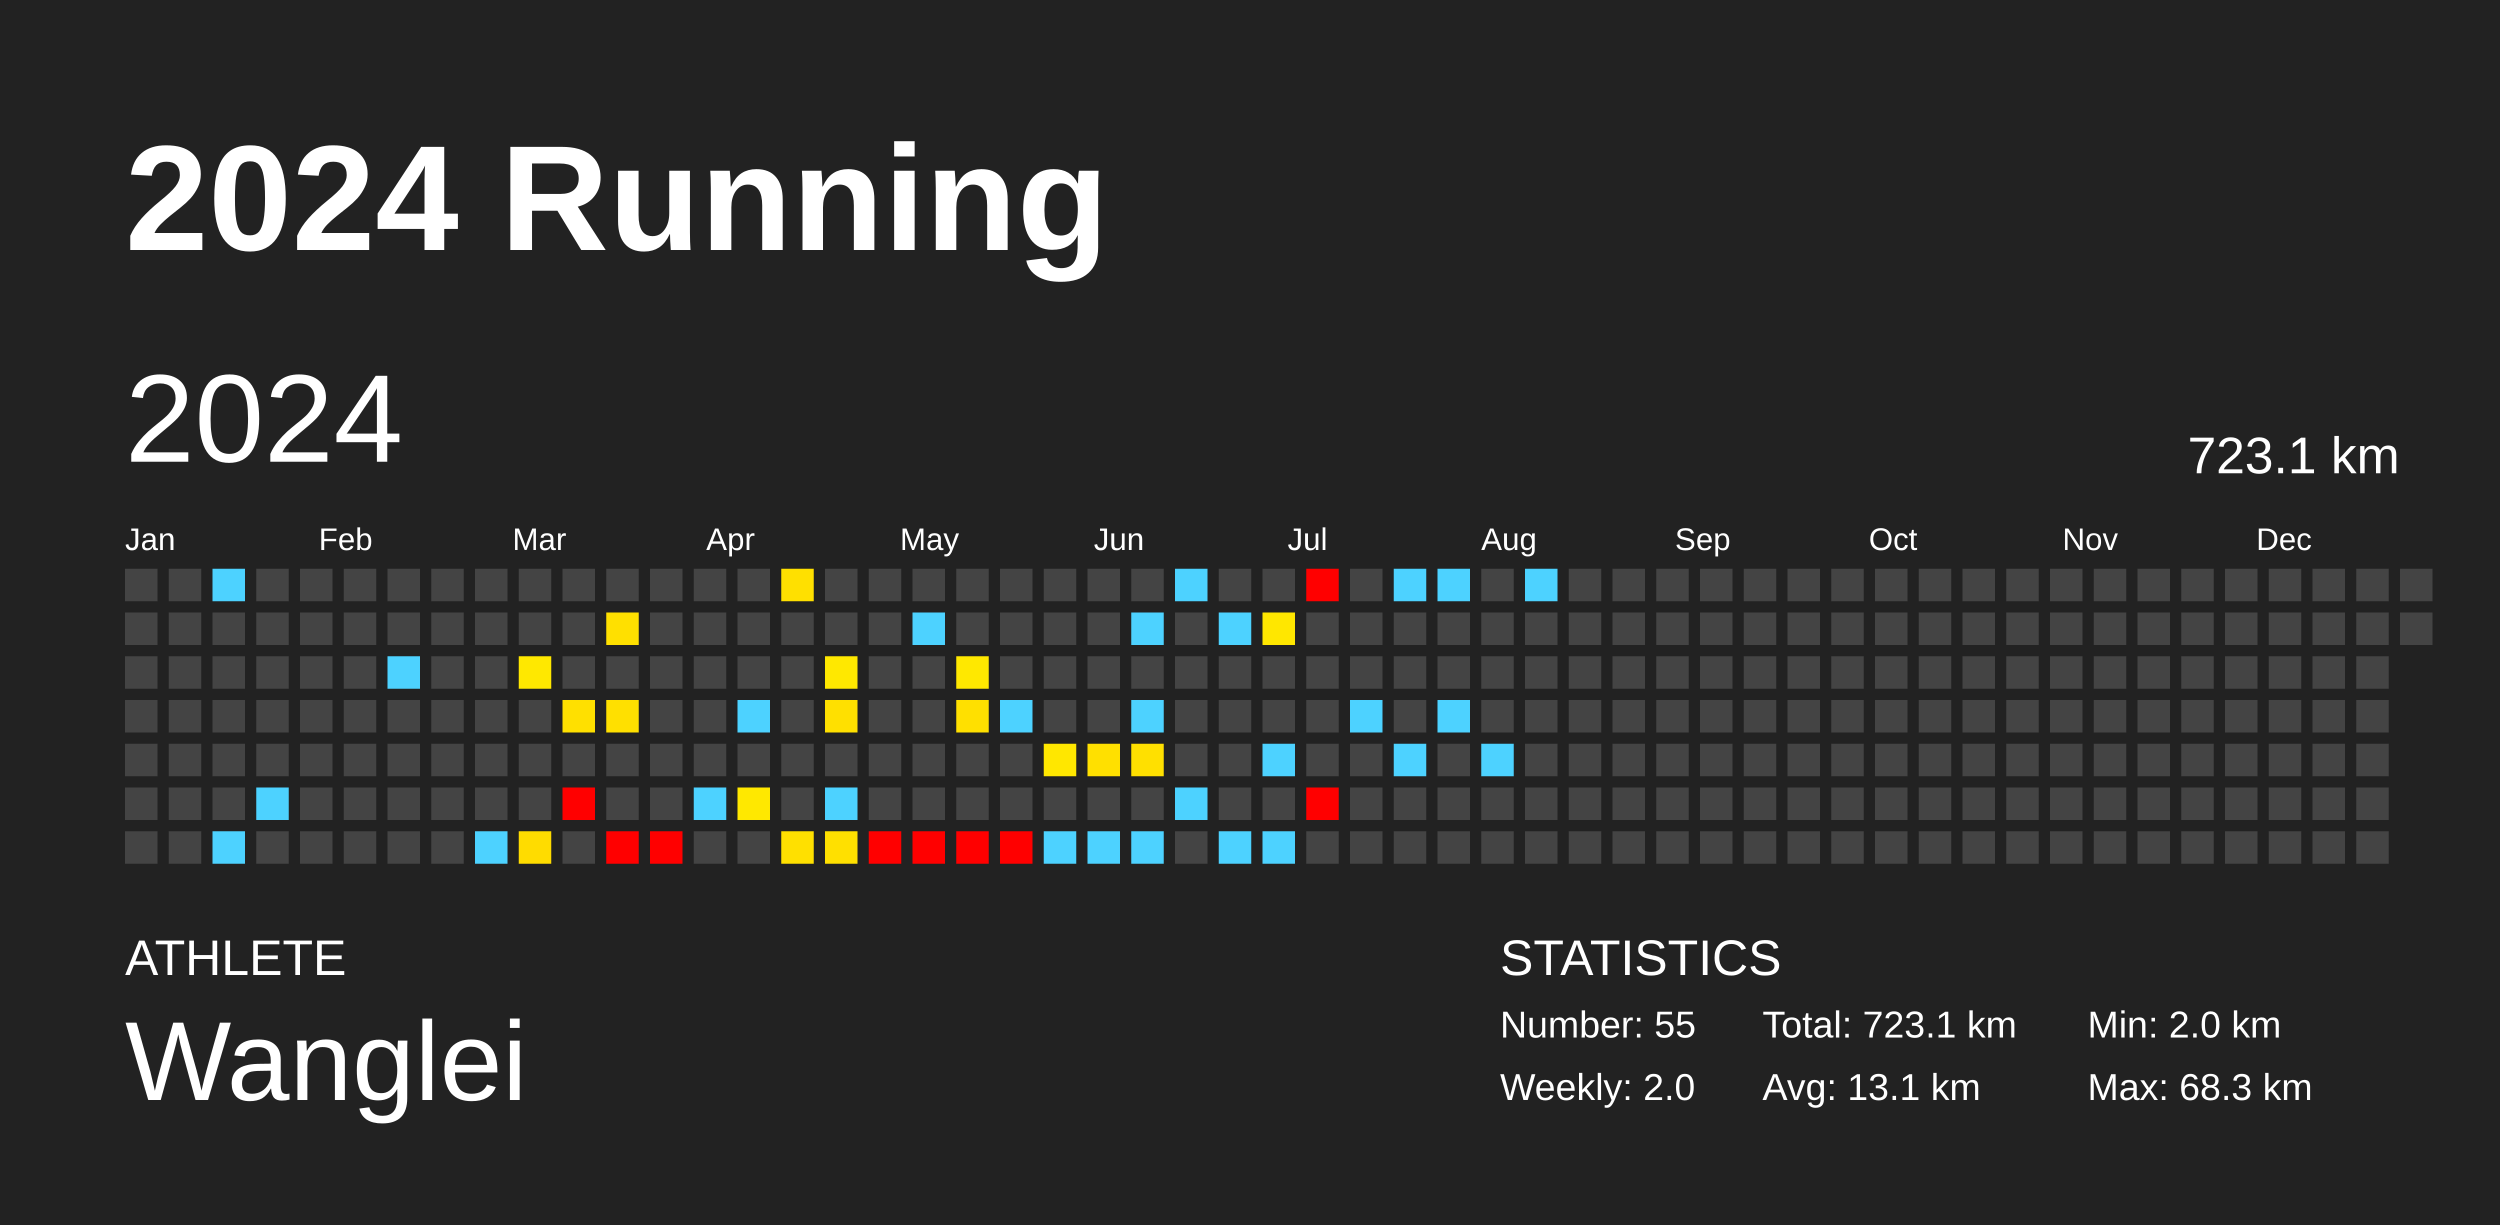
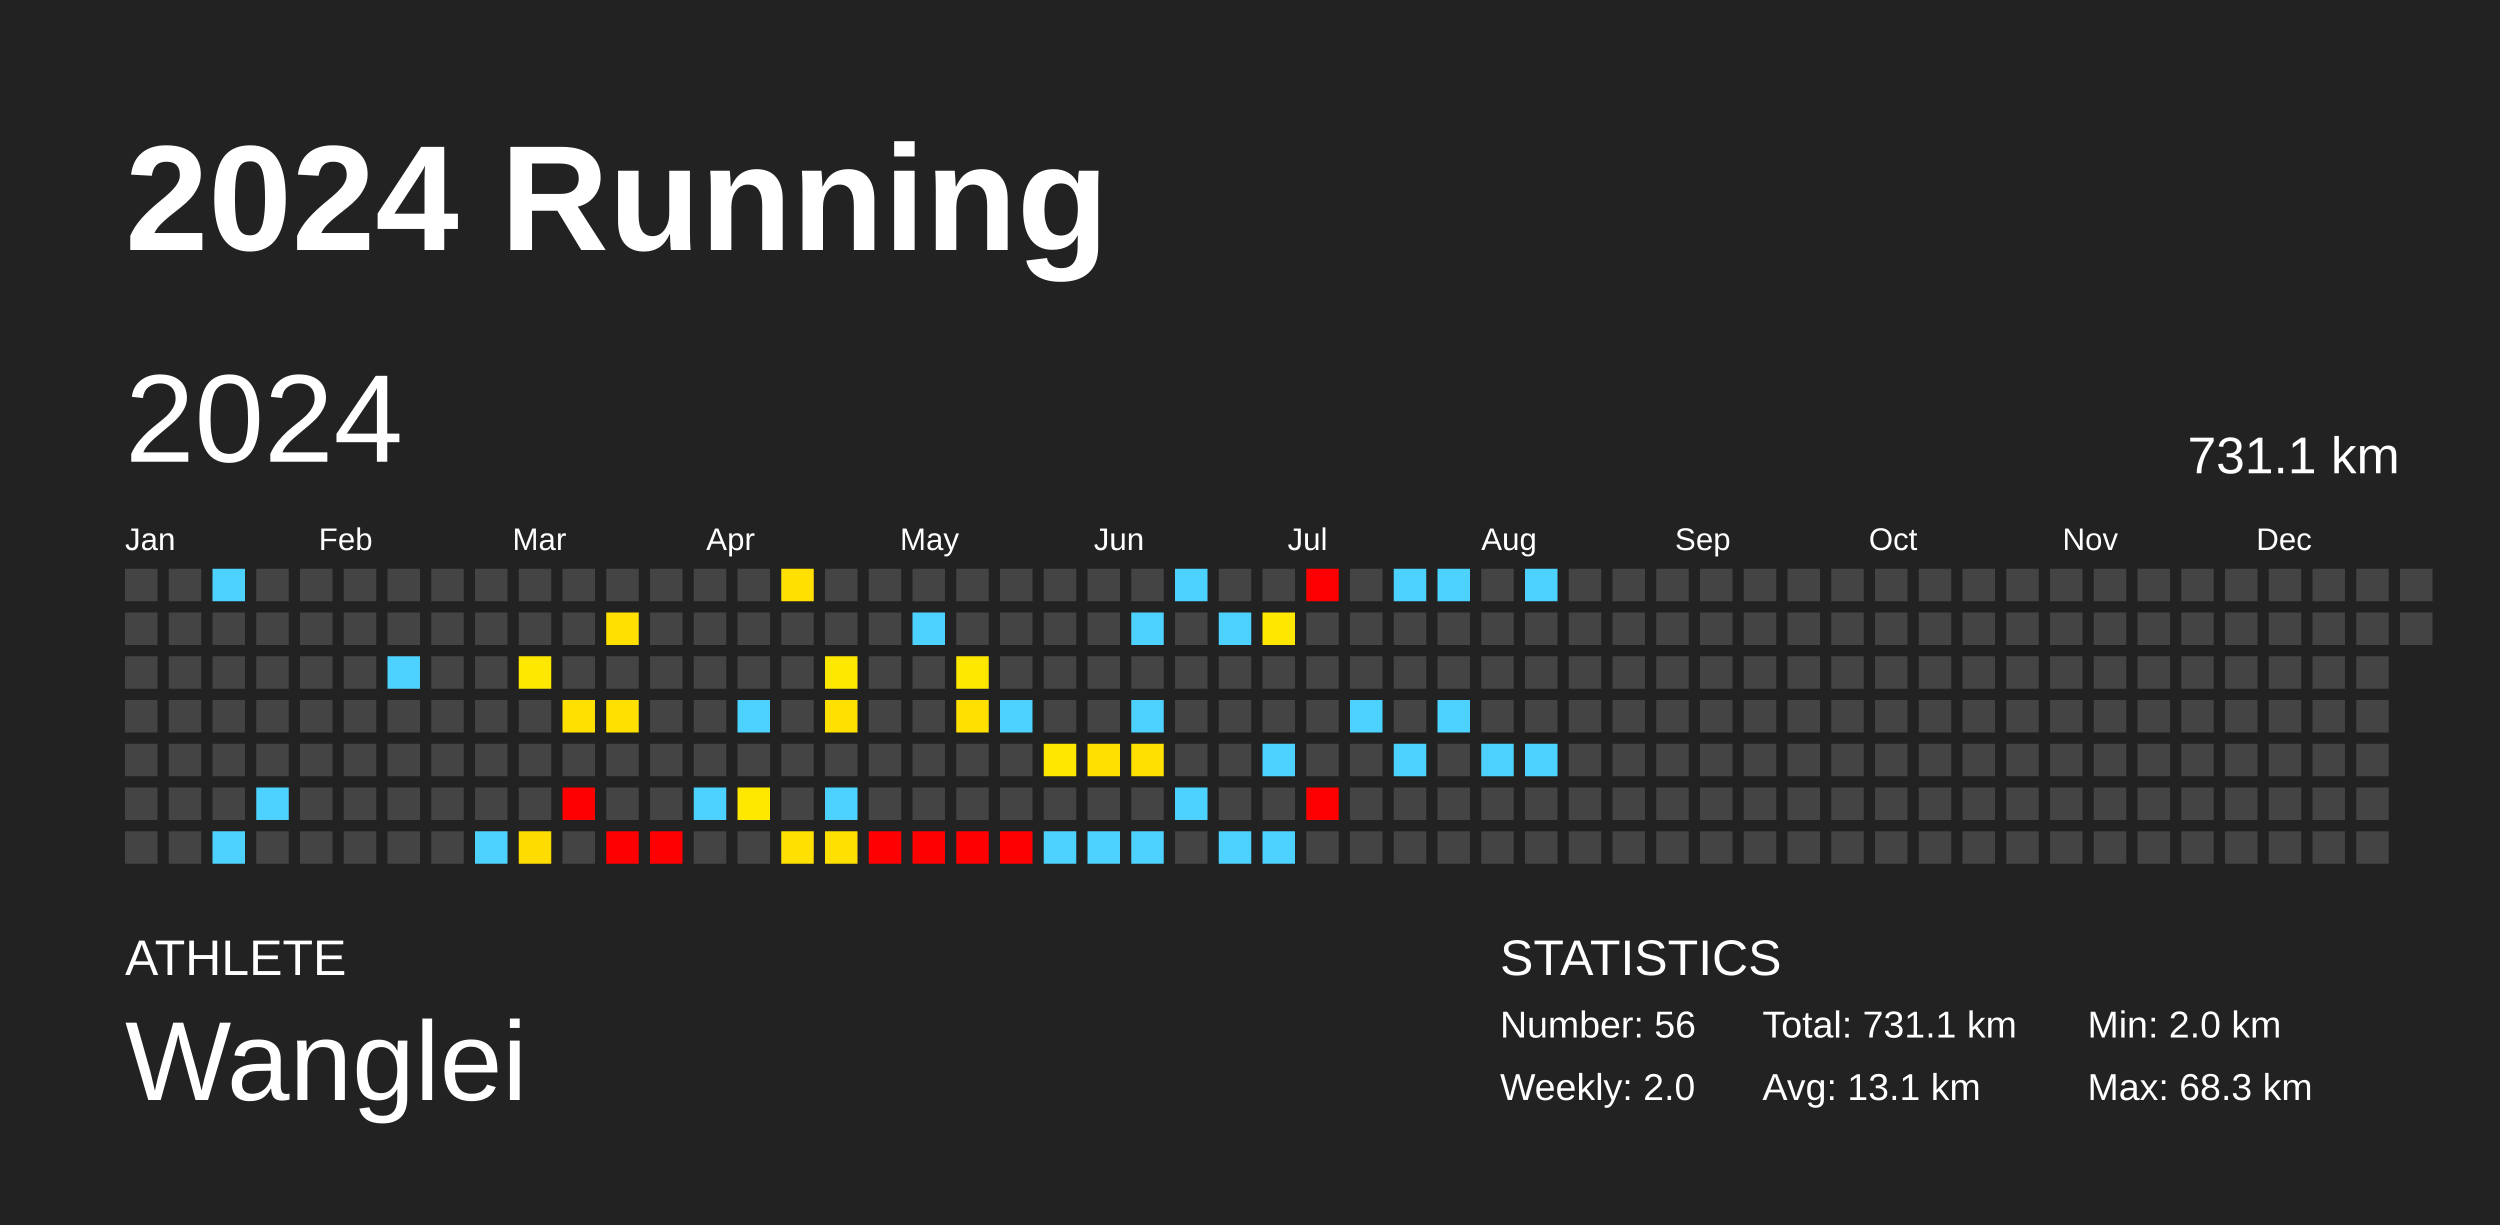
<svg xmlns="http://www.w3.org/2000/svg" baseProfile="full" height="98mm" version="1.1" viewBox="0,0,200,98" width="200mm">
  <defs />
  <rect fill="#222222" height="98" width="200" x="0" y="0" />
  <text fill="#FFFFFF" style="font-size:12px; font-family:Arial; font-weight:bold;" x="10" y="20">2024 Running</text>
  <text fill="#FFFFFF" style="font-size:4px; font-family:Arial" x="10" y="78">ATHLETE</text>
  <text fill="#FFFFFF" style="font-size:9px; font-family:Arial" x="10" y="88">Wanglei</text>
  <text fill="#FFFFFF" style="font-size:4px; font-family:Arial" x="120" y="78">STATISTICS</text>
-   <text fill="#FFFFFF" style="font-size:3px; font-family:Arial" x="120" y="83">Number: 55</text>
+   <text fill="#FFFFFF" style="font-size:3px; font-family:Arial" x="120" y="83">Number: 56</text>
  <text fill="#FFFFFF" style="font-size:3px; font-family:Arial" x="120" y="88">Weekly: 2.0</text>
-   <text fill="#FFFFFF" style="font-size:3px; font-family:Arial" x="141" y="83">Total: 723.1 km</text>
+   <text fill="#FFFFFF" style="font-size:3px; font-family:Arial" x="141" y="83">Total: 731.1 km</text>
  <text fill="#FFFFFF" style="font-size:3px; font-family:Arial" x="141" y="88">Avg: 13.1 km</text>
  <text fill="#FFFFFF" style="font-size:3px; font-family:Arial" x="167" y="83">Min: 2.0 km</text>
  <text fill="#FFFFFF" style="font-size:3px; font-family:Arial" x="167" y="88">Max: 68.3 km</text>
  <text dominant-baseline="hanging" fill="#FFFFFF" style="font-size:10.0px; font-family:Arial;" x="10" y="30">2024</text>
-   <text dominant-baseline="hanging" fill="#FFFFFF" style="font-size:4.125px; font-family:Arial;" x="175" y="35">723.1 km</text>
+   <text dominant-baseline="hanging" fill="#FFFFFF" style="font-size:4.125px; font-family:Arial;" x="175" y="35">731.1 km</text>
  <text fill="#FFFFFF" style="font-size:2.5px; font-family:Arial" x="10.0" y="44">Jan</text>
  <text fill="#FFFFFF" style="font-size:2.5px; font-family:Arial" x="25.5" y="44">Feb</text>
  <text fill="#FFFFFF" style="font-size:2.5px; font-family:Arial" x="41.0" y="44">Mar</text>
  <text fill="#FFFFFF" style="font-size:2.5px; font-family:Arial" x="56.5" y="44">Apr</text>
  <text fill="#FFFFFF" style="font-size:2.5px; font-family:Arial" x="72.0" y="44">May</text>
  <text fill="#FFFFFF" style="font-size:2.5px; font-family:Arial" x="87.5" y="44">Jun</text>
  <text fill="#FFFFFF" style="font-size:2.5px; font-family:Arial" x="103.0" y="44">Jul</text>
  <text fill="#FFFFFF" style="font-size:2.5px; font-family:Arial" x="118.5" y="44">Aug</text>
  <text fill="#FFFFFF" style="font-size:2.5px; font-family:Arial" x="134.0" y="44">Sep</text>
  <text fill="#FFFFFF" style="font-size:2.5px; font-family:Arial" x="149.5" y="44">Oct</text>
  <text fill="#FFFFFF" style="font-size:2.5px; font-family:Arial" x="165.0" y="44">Nov</text>
  <text fill="#FFFFFF" style="font-size:2.5px; font-family:Arial" x="180.5" y="44">Dec</text>
  <rect fill="#444444" height="2.6" width="2.6" x="10.0" y="45.5" />
  <rect fill="#444444" height="2.6" width="2.6" x="10.0" y="49.0" />
  <rect fill="#444444" height="2.6" width="2.6" x="10.0" y="52.5" />
  <rect fill="#444444" height="2.6" width="2.6" x="10.0" y="56.0" />
  <rect fill="#444444" height="2.6" width="2.6" x="10.0" y="59.5" />
  <rect fill="#444444" height="2.6" width="2.6" x="10.0" y="63.0" />
  <rect fill="#444444" height="2.6" width="2.6" x="10.0" y="66.5" />
  <rect fill="#444444" height="2.6" width="2.6" x="13.5" y="45.5" />
  <rect fill="#444444" height="2.6" width="2.6" x="13.5" y="49.0" />
  <rect fill="#444444" height="2.6" width="2.6" x="13.5" y="52.5" />
  <rect fill="#444444" height="2.6" width="2.6" x="13.5" y="56.0" />
  <rect fill="#444444" height="2.6" width="2.6" x="13.5" y="59.5" />
  <rect fill="#444444" height="2.6" width="2.6" x="13.5" y="63.0" />
  <rect fill="#444444" height="2.6" width="2.6" x="13.5" y="66.5" />
  <rect fill="#4dd2ff" height="2.6" width="2.6" x="17.0" y="45.5" />
  <rect fill="#444444" height="2.6" width="2.6" x="17.0" y="49.0" />
  <rect fill="#444444" height="2.6" width="2.6" x="17.0" y="52.5" />
  <rect fill="#444444" height="2.6" width="2.6" x="17.0" y="56.0" />
  <rect fill="#444444" height="2.6" width="2.6" x="17.0" y="59.5" />
  <rect fill="#444444" height="2.6" width="2.6" x="17.0" y="63.0" />
  <rect fill="#4dd2ff" height="2.6" width="2.6" x="17.0" y="66.5" />
  <rect fill="#444444" height="2.6" width="2.6" x="20.5" y="45.5" />
  <rect fill="#444444" height="2.6" width="2.6" x="20.5" y="49.0" />
  <rect fill="#444444" height="2.6" width="2.6" x="20.5" y="52.5" />
  <rect fill="#444444" height="2.6" width="2.6" x="20.5" y="56.0" />
  <rect fill="#444444" height="2.6" width="2.6" x="20.5" y="59.5" />
  <rect fill="#4dd2ff" height="2.6" width="2.6" x="20.5" y="63.0" />
  <rect fill="#444444" height="2.6" width="2.6" x="20.5" y="66.5" />
  <rect fill="#444444" height="2.6" width="2.6" x="24.0" y="45.5" />
  <rect fill="#444444" height="2.6" width="2.6" x="24.0" y="49.0" />
  <rect fill="#444444" height="2.6" width="2.6" x="24.0" y="52.5" />
  <rect fill="#444444" height="2.6" width="2.6" x="24.0" y="56.0" />
  <rect fill="#444444" height="2.6" width="2.6" x="24.0" y="59.5" />
  <rect fill="#444444" height="2.6" width="2.6" x="24.0" y="63.0" />
  <rect fill="#444444" height="2.6" width="2.6" x="24.0" y="66.5" />
  <rect fill="#444444" height="2.6" width="2.6" x="27.5" y="45.5" />
  <rect fill="#444444" height="2.6" width="2.6" x="27.5" y="49.0" />
  <rect fill="#444444" height="2.6" width="2.6" x="27.5" y="52.5" />
  <rect fill="#444444" height="2.6" width="2.6" x="27.5" y="56.0" />
  <rect fill="#444444" height="2.6" width="2.6" x="27.5" y="59.5" />
  <rect fill="#444444" height="2.6" width="2.6" x="27.5" y="63.0" />
  <rect fill="#444444" height="2.6" width="2.6" x="27.5" y="66.5" />
  <rect fill="#444444" height="2.6" width="2.6" x="31.0" y="45.5" />
  <rect fill="#444444" height="2.6" width="2.6" x="31.0" y="49.0" />
  <rect fill="#4dd2ff" height="2.6" width="2.6" x="31.0" y="52.5" />
  <rect fill="#444444" height="2.6" width="2.6" x="31.0" y="56.0" />
  <rect fill="#444444" height="2.6" width="2.6" x="31.0" y="59.5" />
  <rect fill="#444444" height="2.6" width="2.6" x="31.0" y="63.0" />
  <rect fill="#444444" height="2.6" width="2.6" x="31.0" y="66.5" />
  <rect fill="#444444" height="2.6" width="2.6" x="34.5" y="45.5" />
  <rect fill="#444444" height="2.6" width="2.6" x="34.5" y="49.0" />
  <rect fill="#444444" height="2.6" width="2.6" x="34.5" y="52.5" />
  <rect fill="#444444" height="2.6" width="2.6" x="34.5" y="56.0" />
  <rect fill="#444444" height="2.6" width="2.6" x="34.5" y="59.5" />
  <rect fill="#444444" height="2.6" width="2.6" x="34.5" y="63.0" />
  <rect fill="#444444" height="2.6" width="2.6" x="34.5" y="66.5" />
  <rect fill="#444444" height="2.6" width="2.6" x="38.0" y="45.5" />
  <rect fill="#444444" height="2.6" width="2.6" x="38.0" y="49.0" />
  <rect fill="#444444" height="2.6" width="2.6" x="38.0" y="52.5" />
  <rect fill="#444444" height="2.6" width="2.6" x="38.0" y="56.0" />
  <rect fill="#444444" height="2.6" width="2.6" x="38.0" y="59.5" />
  <rect fill="#444444" height="2.6" width="2.6" x="38.0" y="63.0" />
  <rect fill="#4dd2ff" height="2.6" width="2.6" x="38.0" y="66.5" />
  <rect fill="#444444" height="2.6" width="2.6" x="41.5" y="45.5" />
  <rect fill="#444444" height="2.6" width="2.6" x="41.5" y="49.0" />
  <rect fill="#ffe800" height="2.6" width="2.6" x="41.5" y="52.5" />
  <rect fill="#444444" height="2.6" width="2.6" x="41.5" y="56.0" />
  <rect fill="#444444" height="2.6" width="2.6" x="41.5" y="59.5" />
  <rect fill="#444444" height="2.6" width="2.6" x="41.5" y="63.0" />
  <rect fill="#ffdc00" height="2.6" width="2.6" x="41.5" y="66.5" />
  <rect fill="#444444" height="2.6" width="2.6" x="45.0" y="45.5" />
  <rect fill="#444444" height="2.6" width="2.6" x="45.0" y="49.0" />
  <rect fill="#444444" height="2.6" width="2.6" x="45.0" y="52.5" />
  <rect fill="#ffe000" height="2.6" width="2.6" x="45.0" y="56.0" />
  <rect fill="#444444" height="2.6" width="2.6" x="45.0" y="59.5" />
  <rect fill="red" height="2.6" width="2.6" x="45.0" y="63.0" />
  <rect fill="#444444" height="2.6" width="2.6" x="45.0" y="66.5" />
  <rect fill="#444444" height="2.6" width="2.6" x="48.5" y="45.5" />
  <rect fill="#ffe000" height="2.6" width="2.6" x="48.5" y="49.0" />
  <rect fill="#444444" height="2.6" width="2.6" x="48.5" y="52.5" />
  <rect fill="#ffe000" height="2.6" width="2.6" x="48.5" y="56.0" />
  <rect fill="#444444" height="2.6" width="2.6" x="48.5" y="59.5" />
  <rect fill="#444444" height="2.6" width="2.6" x="48.5" y="63.0" />
  <rect fill="red" height="2.6" width="2.6" x="48.5" y="66.5" />
  <rect fill="#444444" height="2.6" width="2.6" x="52.0" y="45.5" />
  <rect fill="#444444" height="2.6" width="2.6" x="52.0" y="49.0" />
  <rect fill="#444444" height="2.6" width="2.6" x="52.0" y="52.5" />
  <rect fill="#444444" height="2.6" width="2.6" x="52.0" y="56.0" />
  <rect fill="#444444" height="2.6" width="2.6" x="52.0" y="59.5" />
  <rect fill="#444444" height="2.6" width="2.6" x="52.0" y="63.0" />
  <rect fill="red" height="2.6" width="2.6" x="52.0" y="66.5" />
  <rect fill="#444444" height="2.6" width="2.6" x="55.5" y="45.5" />
  <rect fill="#444444" height="2.6" width="2.6" x="55.5" y="49.0" />
  <rect fill="#444444" height="2.6" width="2.6" x="55.5" y="52.5" />
  <rect fill="#444444" height="2.6" width="2.6" x="55.5" y="56.0" />
  <rect fill="#444444" height="2.6" width="2.6" x="55.5" y="59.5" />
  <rect fill="#4dd2ff" height="2.6" width="2.6" x="55.5" y="63.0" />
  <rect fill="#444444" height="2.6" width="2.6" x="55.5" y="66.5" />
  <rect fill="#444444" height="2.6" width="2.6" x="59.0" y="45.5" />
  <rect fill="#444444" height="2.6" width="2.6" x="59.0" y="49.0" />
  <rect fill="#444444" height="2.6" width="2.6" x="59.0" y="52.5" />
  <rect fill="#4dd2ff" height="2.6" width="2.6" x="59.0" y="56.0" />
  <rect fill="#444444" height="2.6" width="2.6" x="59.0" y="59.5" />
  <rect fill="#ffe800" height="2.6" width="2.6" x="59.0" y="63.0" />
  <rect fill="#444444" height="2.6" width="2.6" x="59.0" y="66.5" />
  <rect fill="#ffe000" height="2.6" width="2.6" x="62.5" y="45.5" />
  <rect fill="#444444" height="2.6" width="2.6" x="62.5" y="49.0" />
  <rect fill="#444444" height="2.6" width="2.6" x="62.5" y="52.5" />
  <rect fill="#444444" height="2.6" width="2.6" x="62.5" y="56.0" />
  <rect fill="#444444" height="2.6" width="2.6" x="62.5" y="59.5" />
  <rect fill="#444444" height="2.6" width="2.6" x="62.5" y="63.0" />
  <rect fill="#ffe000" height="2.6" width="2.6" x="62.5" y="66.5" />
  <rect fill="#444444" height="2.6" width="2.6" x="66.0" y="45.5" />
  <rect fill="#444444" height="2.6" width="2.6" x="66.0" y="49.0" />
  <rect fill="#ffe800" height="2.6" width="2.6" x="66.0" y="52.5" />
  <rect fill="#ffe000" height="2.6" width="2.6" x="66.0" y="56.0" />
  <rect fill="#444444" height="2.6" width="2.6" x="66.0" y="59.5" />
  <rect fill="#4dd2ff" height="2.6" width="2.6" x="66.0" y="63.0" />
  <rect fill="#ffe000" height="2.6" width="2.6" x="66.0" y="66.5" />
  <rect fill="#444444" height="2.6" width="2.6" x="69.5" y="45.5" />
  <rect fill="#444444" height="2.6" width="2.6" x="69.5" y="49.0" />
  <rect fill="#444444" height="2.6" width="2.6" x="69.5" y="52.5" />
  <rect fill="#444444" height="2.6" width="2.6" x="69.5" y="56.0" />
  <rect fill="#444444" height="2.6" width="2.6" x="69.5" y="59.5" />
  <rect fill="#444444" height="2.6" width="2.6" x="69.5" y="63.0" />
  <rect fill="red" height="2.6" width="2.6" x="69.5" y="66.5" />
  <rect fill="#444444" height="2.6" width="2.6" x="73.0" y="45.5" />
  <rect fill="#4dd2ff" height="2.6" width="2.6" x="73.0" y="49.0" />
  <rect fill="#444444" height="2.6" width="2.6" x="73.0" y="52.5" />
  <rect fill="#444444" height="2.6" width="2.6" x="73.0" y="56.0" />
  <rect fill="#444444" height="2.6" width="2.6" x="73.0" y="59.5" />
  <rect fill="#444444" height="2.6" width="2.6" x="73.0" y="63.0" />
  <rect fill="red" height="2.6" width="2.6" x="73.0" y="66.5" />
  <rect fill="#444444" height="2.6" width="2.6" x="76.5" y="45.5" />
  <rect fill="#444444" height="2.6" width="2.6" x="76.5" y="49.0" />
  <rect fill="#ffe800" height="2.6" width="2.6" x="76.5" y="52.5" />
  <rect fill="#ffe000" height="2.6" width="2.6" x="76.5" y="56.0" />
  <rect fill="#444444" height="2.6" width="2.6" x="76.5" y="59.5" />
  <rect fill="#444444" height="2.6" width="2.6" x="76.5" y="63.0" />
  <rect fill="red" height="2.6" width="2.6" x="76.5" y="66.5" />
  <rect fill="#444444" height="2.6" width="2.6" x="80.0" y="45.5" />
  <rect fill="#444444" height="2.6" width="2.6" x="80.0" y="49.0" />
  <rect fill="#444444" height="2.6" width="2.6" x="80.0" y="52.5" />
  <rect fill="#4dd2ff" height="2.6" width="2.6" x="80.0" y="56.0" />
  <rect fill="#444444" height="2.6" width="2.6" x="80.0" y="59.5" />
  <rect fill="#444444" height="2.6" width="2.6" x="80.0" y="63.0" />
  <rect fill="red" height="2.6" width="2.6" x="80.0" y="66.5" />
  <rect fill="#444444" height="2.6" width="2.6" x="83.5" y="45.5" />
  <rect fill="#444444" height="2.6" width="2.6" x="83.5" y="49.0" />
  <rect fill="#444444" height="2.6" width="2.6" x="83.5" y="52.5" />
  <rect fill="#444444" height="2.6" width="2.6" x="83.5" y="56.0" />
  <rect fill="#ffe700" height="2.6" width="2.6" x="83.5" y="59.5" />
  <rect fill="#444444" height="2.6" width="2.6" x="83.5" y="63.0" />
  <rect fill="#4dd2ff" height="2.6" width="2.6" x="83.5" y="66.5" />
  <rect fill="#444444" height="2.6" width="2.6" x="87.0" y="45.5" />
  <rect fill="#444444" height="2.6" width="2.6" x="87.0" y="49.0" />
  <rect fill="#444444" height="2.6" width="2.6" x="87.0" y="52.5" />
  <rect fill="#444444" height="2.6" width="2.6" x="87.0" y="56.0" />
  <rect fill="#ffe000" height="2.6" width="2.6" x="87.0" y="59.5" />
  <rect fill="#444444" height="2.6" width="2.6" x="87.0" y="63.0" />
  <rect fill="#4dd2ff" height="2.6" width="2.6" x="87.0" y="66.5" />
  <rect fill="#444444" height="2.6" width="2.6" x="90.5" y="45.5" />
  <rect fill="#4dd2ff" height="2.6" width="2.6" x="90.5" y="49.0" />
  <rect fill="#444444" height="2.6" width="2.6" x="90.5" y="52.5" />
  <rect fill="#4dd2ff" height="2.6" width="2.6" x="90.5" y="56.0" />
  <rect fill="#ffe000" height="2.6" width="2.6" x="90.5" y="59.5" />
  <rect fill="#444444" height="2.6" width="2.6" x="90.5" y="63.0" />
  <rect fill="#4dd2ff" height="2.6" width="2.6" x="90.5" y="66.5" />
  <rect fill="#4dd2ff" height="2.6" width="2.6" x="94.0" y="45.5" />
  <rect fill="#444444" height="2.6" width="2.6" x="94.0" y="49.0" />
  <rect fill="#444444" height="2.6" width="2.6" x="94.0" y="52.5" />
  <rect fill="#444444" height="2.6" width="2.6" x="94.0" y="56.0" />
  <rect fill="#444444" height="2.6" width="2.6" x="94.0" y="59.5" />
  <rect fill="#4dd2ff" height="2.6" width="2.6" x="94.0" y="63.0" />
  <rect fill="#444444" height="2.6" width="2.6" x="94.0" y="66.5" />
  <rect fill="#444444" height="2.6" width="2.6" x="97.5" y="45.5" />
  <rect fill="#4dd2ff" height="2.6" width="2.6" x="97.5" y="49.0" />
  <rect fill="#444444" height="2.6" width="2.6" x="97.5" y="52.5" />
  <rect fill="#444444" height="2.6" width="2.6" x="97.5" y="56.0" />
  <rect fill="#444444" height="2.6" width="2.6" x="97.5" y="59.5" />
  <rect fill="#444444" height="2.6" width="2.6" x="97.5" y="63.0" />
  <rect fill="#4dd2ff" height="2.6" width="2.6" x="97.5" y="66.5" />
  <rect fill="#444444" height="2.6" width="2.6" x="101.0" y="45.5" />
  <rect fill="#ffe700" height="2.6" width="2.6" x="101.0" y="49.0" />
  <rect fill="#444444" height="2.6" width="2.6" x="101.0" y="52.5" />
  <rect fill="#444444" height="2.6" width="2.6" x="101.0" y="56.0" />
  <rect fill="#4dd2ff" height="2.6" width="2.6" x="101.0" y="59.5" />
  <rect fill="#444444" height="2.6" width="2.6" x="101.0" y="63.0" />
  <rect fill="#4dd2ff" height="2.6" width="2.6" x="101.0" y="66.5" />
  <rect fill="red" height="2.6" width="2.6" x="104.5" y="45.5" />
  <rect fill="#444444" height="2.6" width="2.6" x="104.5" y="49.0" />
  <rect fill="#444444" height="2.6" width="2.6" x="104.5" y="52.5" />
  <rect fill="#444444" height="2.6" width="2.6" x="104.5" y="56.0" />
  <rect fill="#444444" height="2.6" width="2.6" x="104.5" y="59.5" />
  <rect fill="red" height="2.6" width="2.6" x="104.5" y="63.0" />
  <rect fill="#444444" height="2.6" width="2.6" x="104.5" y="66.5" />
  <rect fill="#444444" height="2.6" width="2.6" x="108.0" y="45.5" />
  <rect fill="#444444" height="2.6" width="2.6" x="108.0" y="49.0" />
  <rect fill="#444444" height="2.6" width="2.6" x="108.0" y="52.5" />
  <rect fill="#4dd2ff" height="2.6" width="2.6" x="108.0" y="56.0" />
  <rect fill="#444444" height="2.6" width="2.6" x="108.0" y="59.5" />
  <rect fill="#444444" height="2.6" width="2.6" x="108.0" y="63.0" />
  <rect fill="#444444" height="2.6" width="2.6" x="108.0" y="66.5" />
  <rect fill="#4dd2ff" height="2.6" width="2.6" x="111.5" y="45.5" />
  <rect fill="#444444" height="2.6" width="2.6" x="111.5" y="49.0" />
  <rect fill="#444444" height="2.6" width="2.6" x="111.5" y="52.5" />
  <rect fill="#444444" height="2.6" width="2.6" x="111.5" y="56.0" />
  <rect fill="#4dd2ff" height="2.6" width="2.6" x="111.5" y="59.5" />
  <rect fill="#444444" height="2.6" width="2.6" x="111.5" y="63.0" />
  <rect fill="#444444" height="2.6" width="2.6" x="111.5" y="66.5" />
  <rect fill="#4dd2ff" height="2.6" width="2.6" x="115.0" y="45.5" />
  <rect fill="#444444" height="2.6" width="2.6" x="115.0" y="49.0" />
  <rect fill="#444444" height="2.6" width="2.6" x="115.0" y="52.5" />
  <rect fill="#4dd2ff" height="2.6" width="2.6" x="115.0" y="56.0" />
  <rect fill="#444444" height="2.6" width="2.6" x="115.0" y="59.5" />
  <rect fill="#444444" height="2.6" width="2.6" x="115.0" y="63.0" />
  <rect fill="#444444" height="2.6" width="2.6" x="115.0" y="66.5" />
  <rect fill="#444444" height="2.6" width="2.6" x="118.5" y="45.5" />
  <rect fill="#444444" height="2.6" width="2.6" x="118.5" y="49.0" />
  <rect fill="#444444" height="2.6" width="2.6" x="118.5" y="52.5" />
  <rect fill="#444444" height="2.6" width="2.6" x="118.5" y="56.0" />
  <rect fill="#4dd2ff" height="2.6" width="2.6" x="118.5" y="59.5" />
  <rect fill="#444444" height="2.6" width="2.6" x="118.5" y="63.0" />
  <rect fill="#444444" height="2.6" width="2.6" x="118.5" y="66.5" />
  <rect fill="#4dd2ff" height="2.6" width="2.6" x="122.0" y="45.5" />
  <rect fill="#444444" height="2.6" width="2.6" x="122.0" y="49.0" />
  <rect fill="#444444" height="2.6" width="2.6" x="122.0" y="52.5" />
  <rect fill="#444444" height="2.6" width="2.6" x="122.0" y="56.0" />
-   <rect fill="#444444" height="2.6" width="2.6" x="122.0" y="59.5" />
+   <rect fill="#4dd2ff" height="2.6" width="2.6" x="122.0" y="59.5" />
  <rect fill="#444444" height="2.6" width="2.6" x="122.0" y="63.0" />
  <rect fill="#444444" height="2.6" width="2.6" x="122.0" y="66.5" />
  <rect fill="#444444" height="2.6" width="2.6" x="125.5" y="45.5" />
  <rect fill="#444444" height="2.6" width="2.6" x="125.5" y="49.0" />
  <rect fill="#444444" height="2.6" width="2.6" x="125.5" y="52.5" />
  <rect fill="#444444" height="2.6" width="2.6" x="125.5" y="56.0" />
  <rect fill="#444444" height="2.6" width="2.6" x="125.5" y="59.5" />
  <rect fill="#444444" height="2.6" width="2.6" x="125.5" y="63.0" />
  <rect fill="#444444" height="2.6" width="2.6" x="125.5" y="66.5" />
  <rect fill="#444444" height="2.6" width="2.6" x="129.0" y="45.5" />
  <rect fill="#444444" height="2.6" width="2.6" x="129.0" y="49.0" />
  <rect fill="#444444" height="2.6" width="2.6" x="129.0" y="52.5" />
  <rect fill="#444444" height="2.6" width="2.6" x="129.0" y="56.0" />
  <rect fill="#444444" height="2.6" width="2.6" x="129.0" y="59.5" />
  <rect fill="#444444" height="2.6" width="2.6" x="129.0" y="63.0" />
  <rect fill="#444444" height="2.6" width="2.6" x="129.0" y="66.5" />
  <rect fill="#444444" height="2.6" width="2.6" x="132.5" y="45.5" />
  <rect fill="#444444" height="2.6" width="2.6" x="132.5" y="49.0" />
  <rect fill="#444444" height="2.6" width="2.6" x="132.5" y="52.5" />
  <rect fill="#444444" height="2.6" width="2.6" x="132.5" y="56.0" />
  <rect fill="#444444" height="2.6" width="2.6" x="132.5" y="59.5" />
  <rect fill="#444444" height="2.6" width="2.6" x="132.5" y="63.0" />
  <rect fill="#444444" height="2.6" width="2.6" x="132.5" y="66.5" />
  <rect fill="#444444" height="2.6" width="2.6" x="136.0" y="45.5" />
  <rect fill="#444444" height="2.6" width="2.6" x="136.0" y="49.0" />
  <rect fill="#444444" height="2.6" width="2.6" x="136.0" y="52.5" />
  <rect fill="#444444" height="2.6" width="2.6" x="136.0" y="56.0" />
  <rect fill="#444444" height="2.6" width="2.6" x="136.0" y="59.5" />
  <rect fill="#444444" height="2.6" width="2.6" x="136.0" y="63.0" />
  <rect fill="#444444" height="2.6" width="2.6" x="136.0" y="66.5" />
  <rect fill="#444444" height="2.6" width="2.6" x="139.5" y="45.5" />
  <rect fill="#444444" height="2.6" width="2.6" x="139.5" y="49.0" />
  <rect fill="#444444" height="2.6" width="2.6" x="139.5" y="52.5" />
  <rect fill="#444444" height="2.6" width="2.6" x="139.5" y="56.0" />
  <rect fill="#444444" height="2.6" width="2.6" x="139.5" y="59.5" />
  <rect fill="#444444" height="2.6" width="2.6" x="139.5" y="63.0" />
  <rect fill="#444444" height="2.6" width="2.6" x="139.5" y="66.5" />
  <rect fill="#444444" height="2.6" width="2.6" x="143.0" y="45.5" />
  <rect fill="#444444" height="2.6" width="2.6" x="143.0" y="49.0" />
  <rect fill="#444444" height="2.6" width="2.6" x="143.0" y="52.5" />
  <rect fill="#444444" height="2.6" width="2.6" x="143.0" y="56.0" />
  <rect fill="#444444" height="2.6" width="2.6" x="143.0" y="59.5" />
  <rect fill="#444444" height="2.6" width="2.6" x="143.0" y="63.0" />
  <rect fill="#444444" height="2.6" width="2.6" x="143.0" y="66.5" />
  <rect fill="#444444" height="2.6" width="2.6" x="146.5" y="45.5" />
  <rect fill="#444444" height="2.6" width="2.6" x="146.5" y="49.0" />
  <rect fill="#444444" height="2.6" width="2.6" x="146.5" y="52.5" />
  <rect fill="#444444" height="2.6" width="2.6" x="146.5" y="56.0" />
  <rect fill="#444444" height="2.6" width="2.6" x="146.5" y="59.5" />
  <rect fill="#444444" height="2.6" width="2.6" x="146.5" y="63.0" />
  <rect fill="#444444" height="2.6" width="2.6" x="146.5" y="66.5" />
  <rect fill="#444444" height="2.6" width="2.6" x="150.0" y="45.5" />
  <rect fill="#444444" height="2.6" width="2.6" x="150.0" y="49.0" />
  <rect fill="#444444" height="2.6" width="2.6" x="150.0" y="52.5" />
  <rect fill="#444444" height="2.6" width="2.6" x="150.0" y="56.0" />
  <rect fill="#444444" height="2.6" width="2.6" x="150.0" y="59.5" />
  <rect fill="#444444" height="2.6" width="2.6" x="150.0" y="63.0" />
  <rect fill="#444444" height="2.6" width="2.6" x="150.0" y="66.5" />
  <rect fill="#444444" height="2.6" width="2.6" x="153.5" y="45.5" />
  <rect fill="#444444" height="2.6" width="2.6" x="153.5" y="49.0" />
  <rect fill="#444444" height="2.6" width="2.6" x="153.5" y="52.5" />
  <rect fill="#444444" height="2.6" width="2.6" x="153.5" y="56.0" />
  <rect fill="#444444" height="2.6" width="2.6" x="153.5" y="59.5" />
  <rect fill="#444444" height="2.6" width="2.6" x="153.5" y="63.0" />
  <rect fill="#444444" height="2.6" width="2.6" x="153.5" y="66.5" />
  <rect fill="#444444" height="2.6" width="2.6" x="157.0" y="45.5" />
  <rect fill="#444444" height="2.6" width="2.6" x="157.0" y="49.0" />
  <rect fill="#444444" height="2.6" width="2.6" x="157.0" y="52.5" />
  <rect fill="#444444" height="2.6" width="2.6" x="157.0" y="56.0" />
  <rect fill="#444444" height="2.6" width="2.6" x="157.0" y="59.5" />
  <rect fill="#444444" height="2.6" width="2.6" x="157.0" y="63.0" />
  <rect fill="#444444" height="2.6" width="2.6" x="157.0" y="66.5" />
  <rect fill="#444444" height="2.6" width="2.6" x="160.5" y="45.5" />
  <rect fill="#444444" height="2.6" width="2.6" x="160.5" y="49.0" />
  <rect fill="#444444" height="2.6" width="2.6" x="160.5" y="52.5" />
  <rect fill="#444444" height="2.6" width="2.6" x="160.5" y="56.0" />
  <rect fill="#444444" height="2.6" width="2.6" x="160.5" y="59.5" />
  <rect fill="#444444" height="2.6" width="2.6" x="160.5" y="63.0" />
  <rect fill="#444444" height="2.6" width="2.6" x="160.5" y="66.5" />
  <rect fill="#444444" height="2.6" width="2.6" x="164.0" y="45.5" />
  <rect fill="#444444" height="2.6" width="2.6" x="164.0" y="49.0" />
  <rect fill="#444444" height="2.6" width="2.6" x="164.0" y="52.5" />
  <rect fill="#444444" height="2.6" width="2.6" x="164.0" y="56.0" />
  <rect fill="#444444" height="2.6" width="2.6" x="164.0" y="59.5" />
  <rect fill="#444444" height="2.6" width="2.6" x="164.0" y="63.0" />
  <rect fill="#444444" height="2.6" width="2.6" x="164.0" y="66.5" />
  <rect fill="#444444" height="2.6" width="2.6" x="167.5" y="45.5" />
  <rect fill="#444444" height="2.6" width="2.6" x="167.5" y="49.0" />
  <rect fill="#444444" height="2.6" width="2.6" x="167.5" y="52.5" />
  <rect fill="#444444" height="2.6" width="2.6" x="167.5" y="56.0" />
  <rect fill="#444444" height="2.6" width="2.6" x="167.5" y="59.5" />
  <rect fill="#444444" height="2.6" width="2.6" x="167.5" y="63.0" />
  <rect fill="#444444" height="2.6" width="2.6" x="167.5" y="66.5" />
  <rect fill="#444444" height="2.6" width="2.6" x="171.0" y="45.5" />
  <rect fill="#444444" height="2.6" width="2.6" x="171.0" y="49.0" />
  <rect fill="#444444" height="2.6" width="2.6" x="171.0" y="52.5" />
  <rect fill="#444444" height="2.6" width="2.6" x="171.0" y="56.0" />
  <rect fill="#444444" height="2.6" width="2.6" x="171.0" y="59.5" />
  <rect fill="#444444" height="2.6" width="2.6" x="171.0" y="63.0" />
  <rect fill="#444444" height="2.6" width="2.6" x="171.0" y="66.5" />
  <rect fill="#444444" height="2.6" width="2.6" x="174.5" y="45.5" />
  <rect fill="#444444" height="2.6" width="2.6" x="174.5" y="49.0" />
  <rect fill="#444444" height="2.6" width="2.6" x="174.5" y="52.5" />
  <rect fill="#444444" height="2.6" width="2.6" x="174.5" y="56.0" />
  <rect fill="#444444" height="2.6" width="2.6" x="174.5" y="59.5" />
  <rect fill="#444444" height="2.6" width="2.6" x="174.5" y="63.0" />
  <rect fill="#444444" height="2.6" width="2.6" x="174.5" y="66.5" />
  <rect fill="#444444" height="2.6" width="2.6" x="178.0" y="45.5" />
  <rect fill="#444444" height="2.6" width="2.6" x="178.0" y="49.0" />
  <rect fill="#444444" height="2.6" width="2.6" x="178.0" y="52.5" />
  <rect fill="#444444" height="2.6" width="2.6" x="178.0" y="56.0" />
  <rect fill="#444444" height="2.6" width="2.6" x="178.0" y="59.5" />
  <rect fill="#444444" height="2.6" width="2.6" x="178.0" y="63.0" />
  <rect fill="#444444" height="2.6" width="2.6" x="178.0" y="66.5" />
  <rect fill="#444444" height="2.6" width="2.6" x="181.5" y="45.5" />
  <rect fill="#444444" height="2.6" width="2.6" x="181.5" y="49.0" />
  <rect fill="#444444" height="2.6" width="2.6" x="181.5" y="52.5" />
  <rect fill="#444444" height="2.6" width="2.6" x="181.5" y="56.0" />
  <rect fill="#444444" height="2.6" width="2.6" x="181.5" y="59.5" />
  <rect fill="#444444" height="2.6" width="2.6" x="181.5" y="63.0" />
  <rect fill="#444444" height="2.6" width="2.6" x="181.5" y="66.5" />
  <rect fill="#444444" height="2.6" width="2.6" x="185.0" y="45.5" />
  <rect fill="#444444" height="2.6" width="2.6" x="185.0" y="49.0" />
  <rect fill="#444444" height="2.6" width="2.6" x="185.0" y="52.5" />
  <rect fill="#444444" height="2.6" width="2.6" x="185.0" y="56.0" />
  <rect fill="#444444" height="2.6" width="2.6" x="185.0" y="59.5" />
  <rect fill="#444444" height="2.6" width="2.6" x="185.0" y="63.0" />
  <rect fill="#444444" height="2.6" width="2.6" x="185.0" y="66.5" />
  <rect fill="#444444" height="2.6" width="2.6" x="188.5" y="45.5" />
  <rect fill="#444444" height="2.6" width="2.6" x="188.5" y="49.0" />
  <rect fill="#444444" height="2.6" width="2.6" x="188.5" y="52.5" />
  <rect fill="#444444" height="2.6" width="2.6" x="188.5" y="56.0" />
  <rect fill="#444444" height="2.6" width="2.6" x="188.5" y="59.5" />
  <rect fill="#444444" height="2.6" width="2.6" x="188.5" y="63.0" />
  <rect fill="#444444" height="2.6" width="2.6" x="188.5" y="66.5" />
  <rect fill="#444444" height="2.6" width="2.6" x="192.0" y="45.5" />
  <rect fill="#444444" height="2.6" width="2.6" x="192.0" y="49.0" />
</svg>
